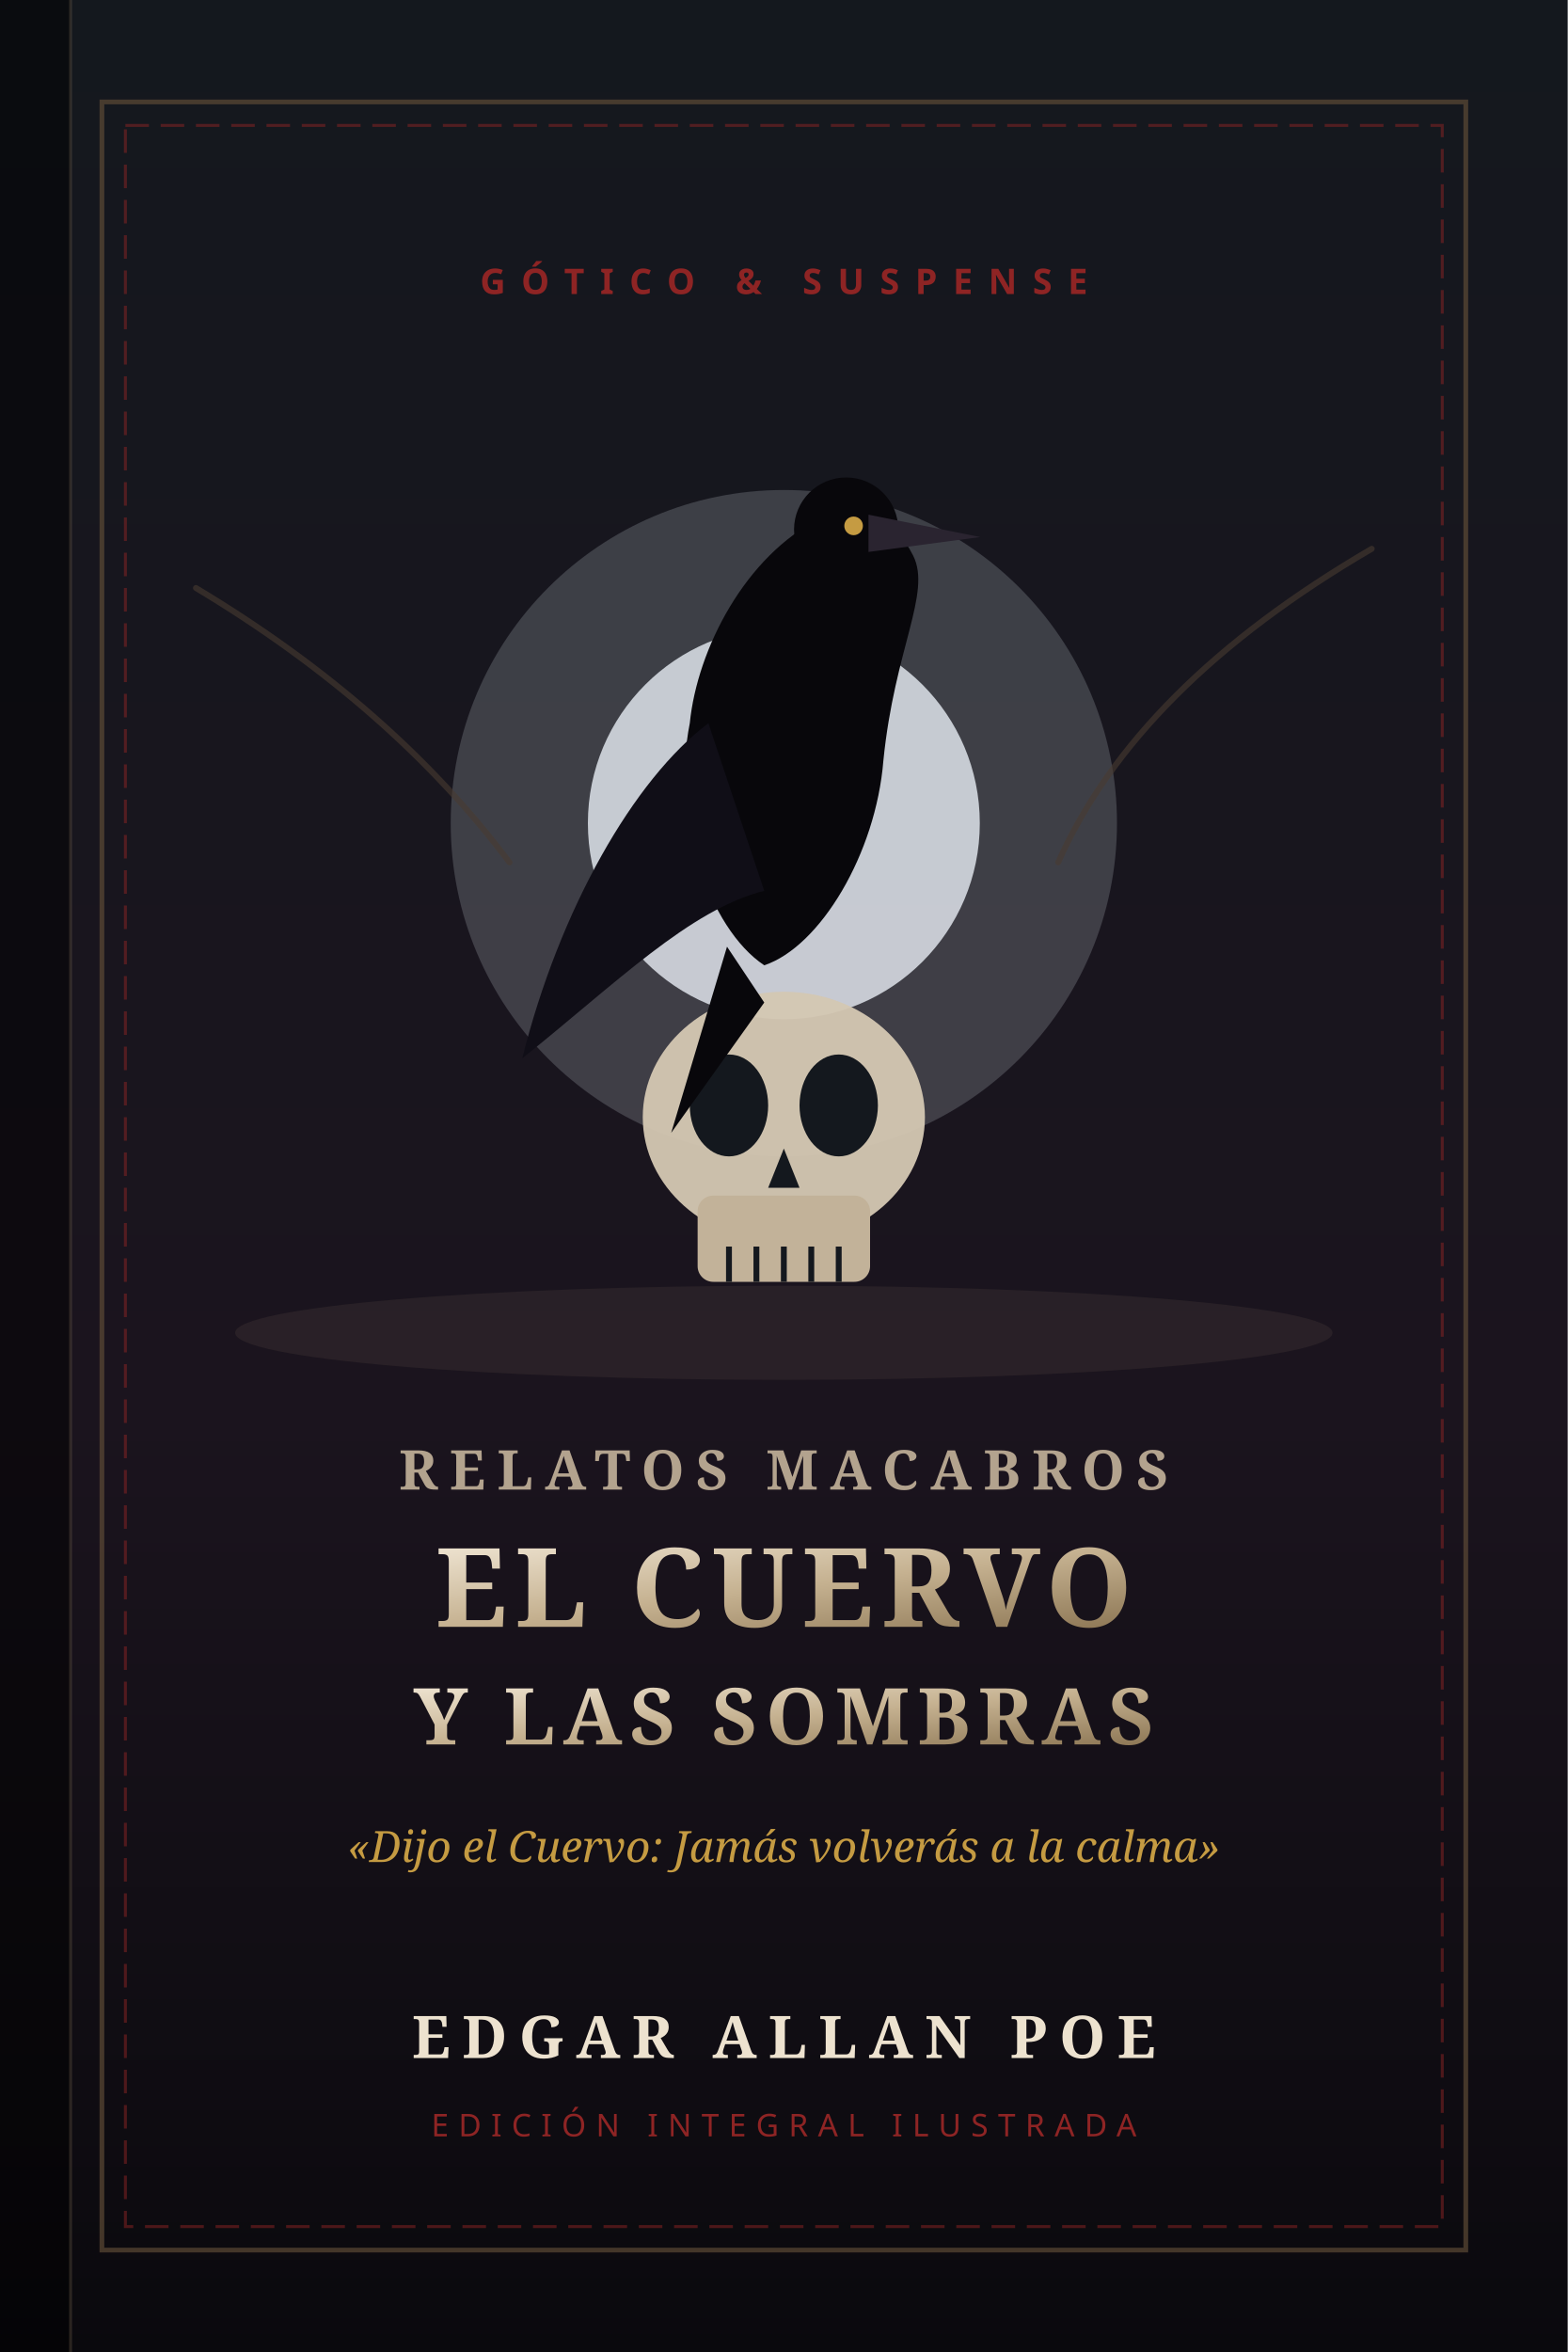
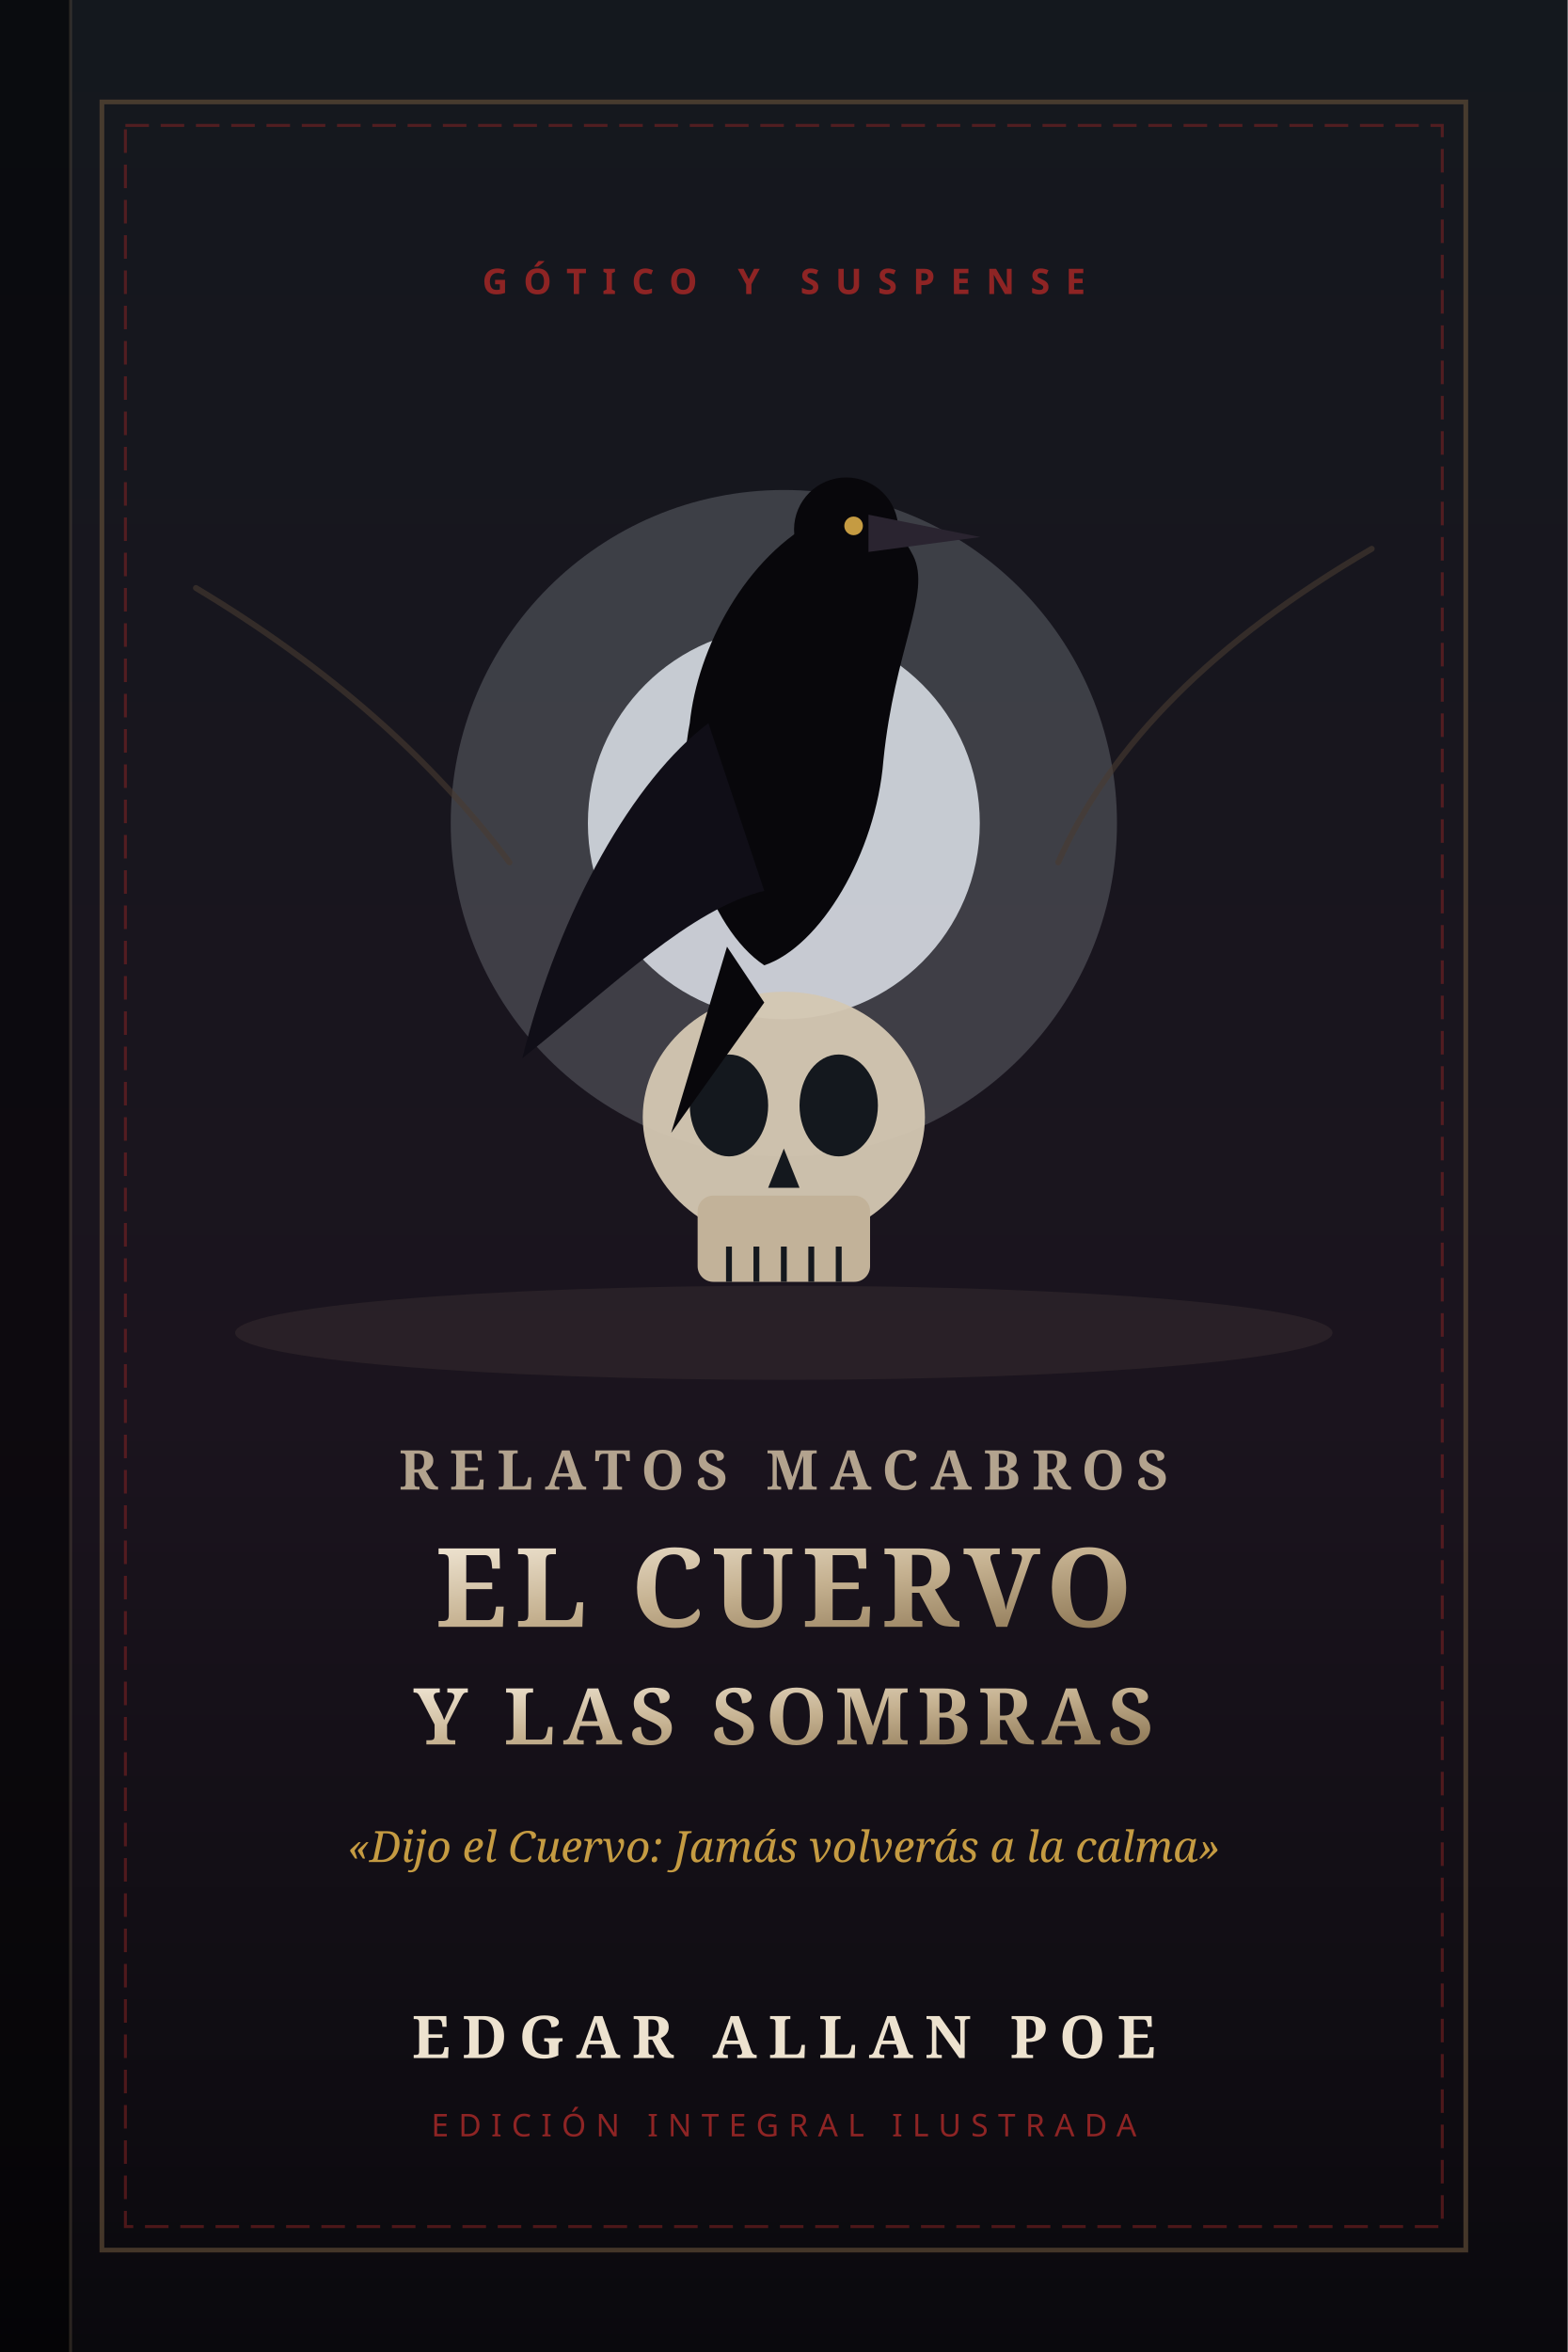
<svg xmlns="http://www.w3.org/2000/svg" viewBox="0 0 400 600" width="100%" height="100%">
  <defs>
    <linearGradient id="poeBg" x1="0%" y1="0%" x2="0%" y2="100%">
      <stop offset="0%" stop-color="#14181E" />
      <stop offset="60%" stop-color="#1B141E" />
      <stop offset="100%" stop-color="#0A090D" />
    </linearGradient>
    <linearGradient id="silverGold" x1="0%" y1="0%" x2="100%" y2="100%">
      <stop offset="0%" stop-color="#EDE2CF" />
      <stop offset="50%" stop-color="#C5B190" />
      <stop offset="100%" stop-color="#8E7856" />
    </linearGradient>
  </defs>
  <rect width="400" height="600" fill="url(#poeBg)" />
  <rect x="0" y="0" width="18" height="600" fill="#000000" opacity="0.5" />
  <line x1="18" y1="0" x2="18" y2="600" stroke="#7A6855" stroke-width="0.75" opacity="0.3" />
  <rect x="26" y="26" width="348" height="548" fill="none" stroke="#634F38" stroke-width="1.2" opacity="0.65" />
  <rect x="32" y="32" width="336" height="536" fill="none" stroke="#8E2424" stroke-width="0.75" stroke-dasharray="6,3" opacity="0.5" />
  <circle cx="200" cy="210" r="85" fill="#D6DFE8" opacity="0.2" />
  <circle cx="200" cy="210" r="50" fill="#E8EEF5" opacity="0.8" />
  <ellipse cx="200" cy="285" rx="36" ry="32" fill="#D4C7B2" opacity="0.95" />
  <rect x="178" y="305" width="44" height="22" rx="4" fill="#C2B299" />
  <ellipse cx="186" cy="282" rx="10" ry="13" fill="#14181E" />
  <ellipse cx="214" cy="282" rx="10" ry="13" fill="#14181E" />
  <polygon points="200,293 196,303 204,303" fill="#14181E" />
  <line x1="186" y1="318" x2="186" y2="327" stroke="#14181E" stroke-width="1.5" />
  <line x1="193" y1="318" x2="193" y2="327" stroke="#14181E" stroke-width="1.5" />
  <line x1="200" y1="318" x2="200" y2="327" stroke="#14181E" stroke-width="1.5" />
  <line x1="207" y1="318" x2="207" y2="327" stroke="#14181E" stroke-width="1.5" />
  <line x1="214" y1="318" x2="214" y2="327" stroke="#14181E" stroke-width="1.5" />
  <g transform="translate(195, 175) scale(0.95)">
    <path d="M0,75 C-15,65 -25,35 -20,10 C-18,-10 -5,-35 15,-45 C25,-52 35,-45 40,-35 C45,-25 35,-10 32,20 C30,45 15,70 0,75 Z" fill="#08070B" />
    <circle cx="22" cy="-42" r="14" fill="#08070B" />
    <path d="M28,-46 L58,-40 L28,-36 Z" fill="#2A2430" />
    <circle cx="24" cy="-43" r="2.5" fill="#C59B42" />
    <path d="M-15,10 C-35,25 -55,60 -65,100 C-40,80 -20,60 0,55 Z" fill="#100E17" />
    <path d="M-10,70 L-25,120 L0,85 Z" fill="#08070B" />
  </g>
  <path d="M50,150 Q100,180 130,220 M350,140 Q290,175 270,220" fill="none" stroke="#483B30" stroke-width="1.5" stroke-linecap="round" opacity="0.6" />
  <ellipse cx="200" cy="340" rx="140" ry="12" fill="#7A6855" opacity="0.15" />
-   <text x="200" y="75" text-anchor="middle" font-family="'Plus Jakarta Sans', sans-serif" font-size="9" font-weight="700" letter-spacing="4" fill="#8E2424">GÓTICO &amp; SUSPENSE</text>
+   <text x="200" y="75" text-anchor="middle" font-family="'Plus Jakarta Sans', sans-serif" font-size="9" font-weight="700" letter-spacing="4" fill="#8E2424">GÓTICO Y SUSPENSE</text>
  <text x="200" y="380" text-anchor="middle" font-family="'Lora', Georgia, serif" font-size="14" font-weight="600" letter-spacing="3" fill="#B3A38E">RELATOS MACABROS</text>
  <text x="200" y="415" text-anchor="middle" font-family="'Lora', Georgia, serif" font-size="28" font-weight="700" letter-spacing="2" fill="url(#silverGold)">EL CUERVO</text>
  <text x="200" y="445" text-anchor="middle" font-family="'Lora', Georgia, serif" font-size="20" font-weight="700" letter-spacing="2" fill="url(#silverGold)">Y LAS SOMBRAS</text>
  <text x="200" y="475" text-anchor="middle" font-family="'Lora', Georgia, serif" font-style="italic" font-size="11" fill="#C59B42">«Dijo el Cuervo: Jamás volverás a la calma»</text>
  <text x="200" y="525" text-anchor="middle" font-family="'Lora', Georgia, serif" font-size="15" font-weight="700" letter-spacing="3" fill="#EDE2CF">EDGAR ALLAN POE</text>
  <text x="200" y="545" text-anchor="middle" font-family="'Plus Jakarta Sans', sans-serif" font-size="8" letter-spacing="2.5" fill="#8E2424">EDICIÓN INTEGRAL ILUSTRADA</text>
</svg>
